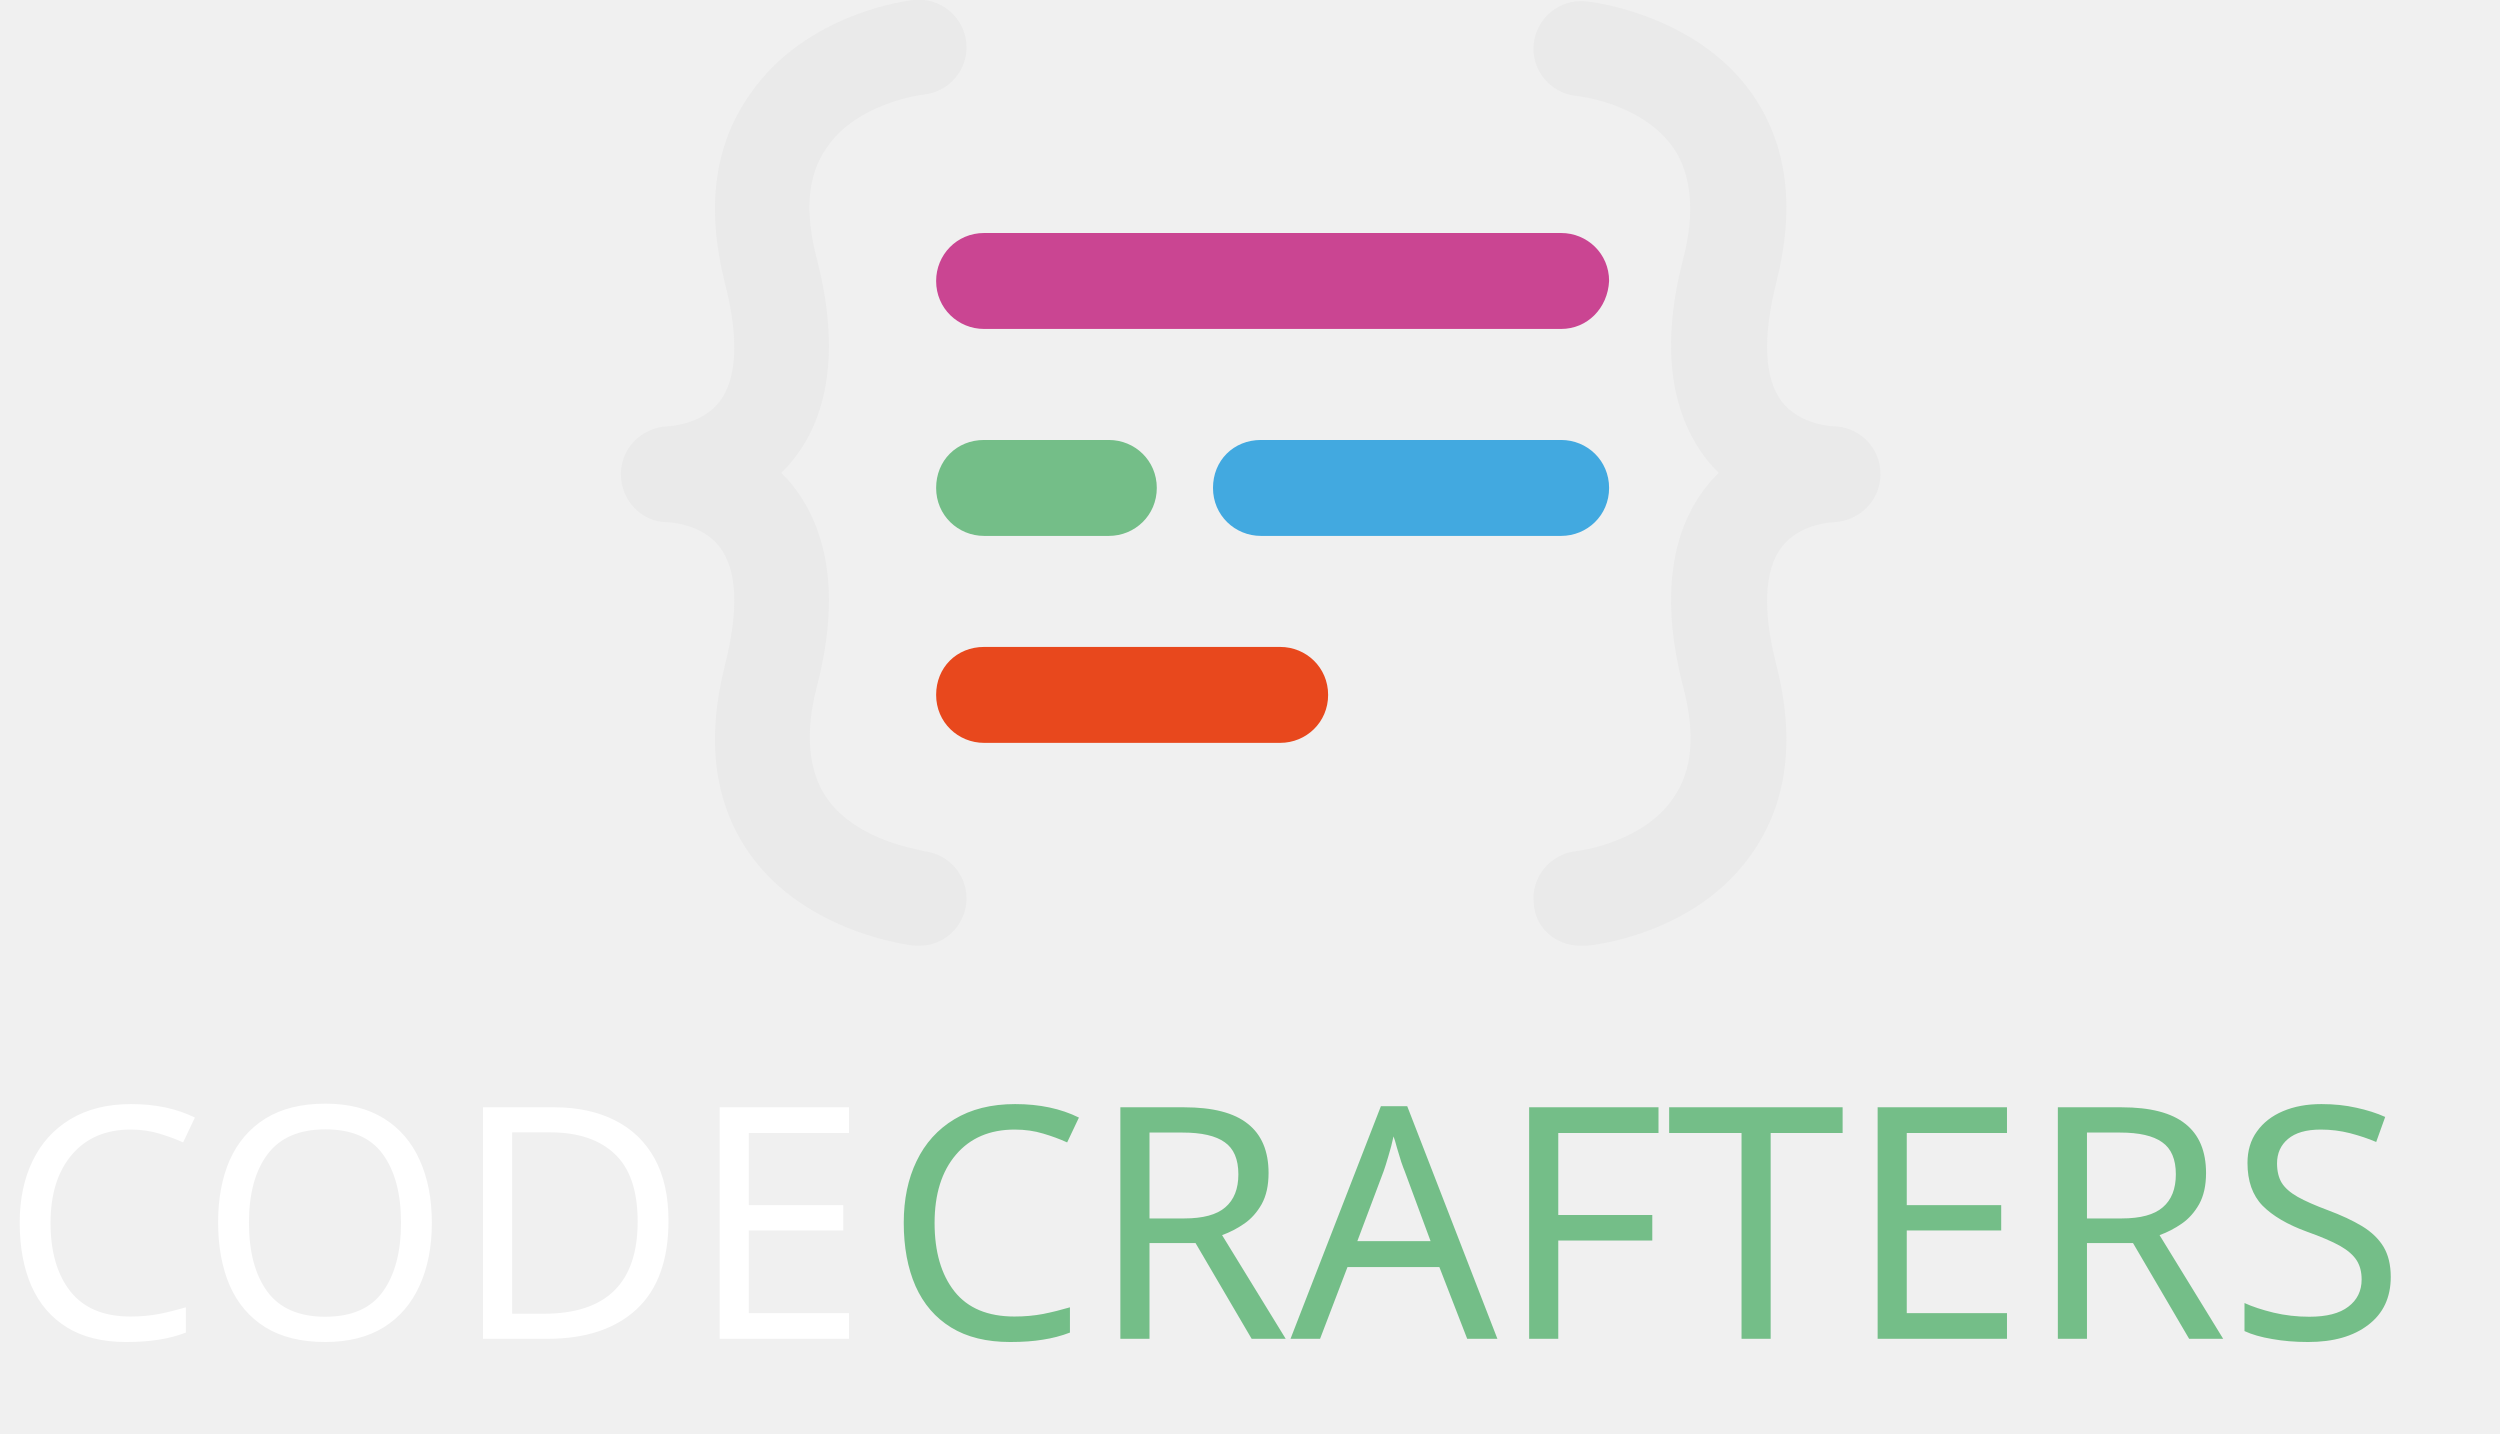
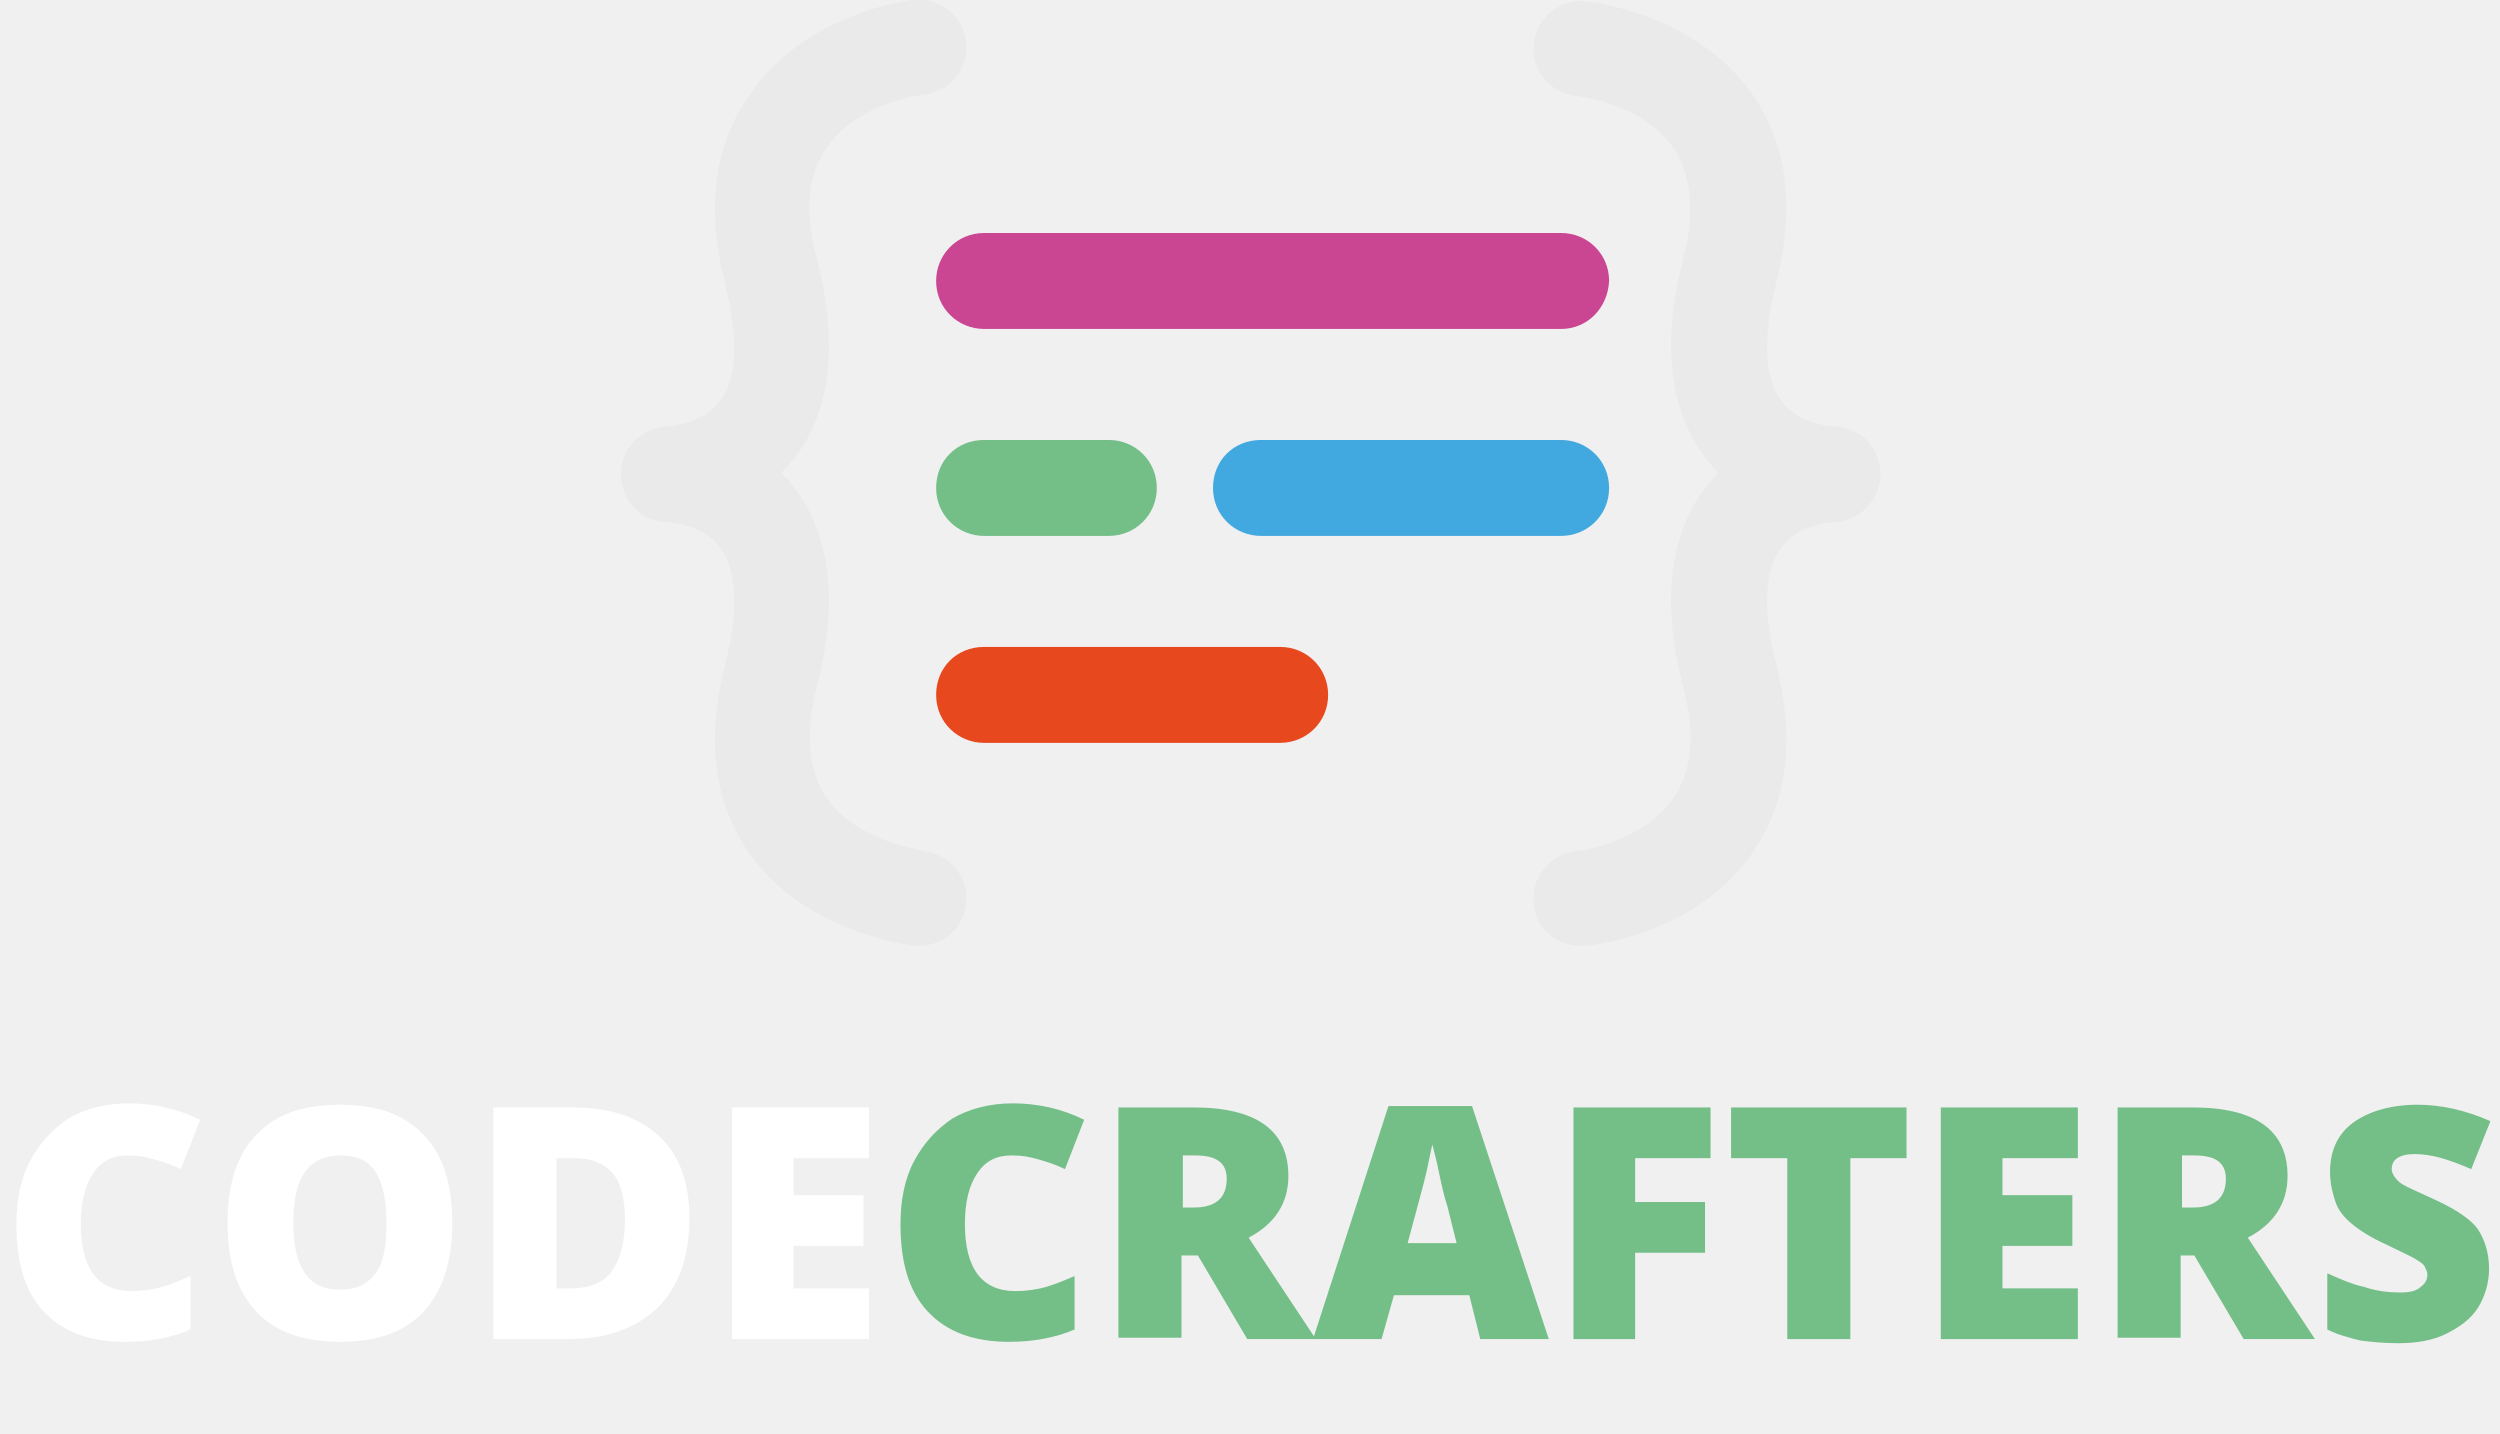
<svg xmlns="http://www.w3.org/2000/svg" version="1.1" id="Capa_1" x="0px" y="0px" viewBox="0 0 182.4 104.6" style="enable-background:new 0 0 182.4 104.6;" xml:space="preserve">
  <style type="text/css">
	.st0{fill:#EAEAEA;}
	.st1{fill:#CA4592;}
	.st2{fill:#74BE88;}
	.st3{fill:#42A9E0;}
	.st4{fill:#E8481D;}
- 	.st5{fill:#FFFFFF;}
- 	.st6{font-family:'OpenSans-Extrabold';}
- 	.st7{font-size:23.65px;}
+ 	.st5{enable-background:new    ;}
+ 	.st6{fill:#FFFFFF;}
</style>
  <g>
    <g>
-       <path class="st0" d="M115.3,69c-1.8,0-3.3-1.3-3.4-3.1c-0.2-1.9,1.2-3.6,3.1-3.8c0.1,0,4.9-0.6,7.1-3.9c1.4-2,1.6-4.7,0.7-8.1    c-1.6-6.2-1-11.2,1.7-14.6c0.3-0.4,0.6-0.7,0.9-1c-0.3-0.3-0.6-0.6-0.9-1c-2.7-3.5-3.3-8.4-1.7-14.6c0.9-3.4,0.6-6.2-0.7-8.1    c-2.3-3.3-7-3.8-7.1-3.8c-1.9-0.2-3.3-1.9-3.1-3.8s1.9-3.3,3.8-3.1c0.3,0,8,0.9,12.1,6.7c2.6,3.7,3.2,8.3,1.8,13.8    c-1,4-0.9,7,0.4,8.7c1.3,1.7,3.7,1.8,3.7,1.8c1.9,0,3.5,1.5,3.5,3.5c0,1.9-1.5,3.4-3.4,3.5c-0.1,0-2.5,0.1-3.8,1.8    c-1.3,1.7-1.4,4.7-0.4,8.6c1.4,5.5,0.8,10.1-1.8,13.8c-4.1,5.9-11.7,6.7-12.1,6.7C115.6,69,115.5,69,115.3,69z M133.7,38L133.7,38    L133.7,38z" />
-       <path class="st0" d="M67.1,69c-0.1,0-0.2,0-0.3,0c-0.3,0-8-0.9-12.1-6.7c-2.6-3.7-3.2-8.3-1.8-13.8c1-4,0.9-6.9-0.4-8.6    c-1.3-1.7-3.7-1.8-3.8-1.8c-1.9,0-3.4-1.6-3.4-3.5c0-1.9,1.5-3.4,3.4-3.5c0.1,0,2.5-0.1,3.8-1.8c1.3-1.7,1.4-4.7,0.4-8.6    c-1.4-5.5-0.8-10.1,1.8-13.8C58.8,0.9,66.4,0,66.7,0c1.9-0.2,3.6,1.2,3.8,3.1c0.2,1.9-1.2,3.6-3.1,3.8c-0.1,0-4.9,0.6-7.1,3.9    c-1.4,2-1.6,4.7-0.7,8.1c1.6,6.2,1,11.2-1.7,14.6c-0.3,0.4-0.6,0.7-0.9,1c0.3,0.3,0.6,0.6,0.9,1c2.7,3.5,3.3,8.4,1.7,14.6    c-0.9,3.4-0.6,6.2,0.7,8.1c2.3,3.3,7.1,3.8,7.1,3.9c1.9,0.2,3.3,1.9,3.1,3.8C70.3,67.7,68.8,69,67.1,69z M48.7,38L48.7,38L48.7,38    z" />
+       <path class="st0" d="M115.3,69c-1.8,0-3.3-1.3-3.4-3.1c-0.2-1.9,1.2-3.6,3.1-3.8c0.1,0,4.9-0.6,7.1-3.9c1.4-2,1.6-4.7,0.7-8.1    c-1.6-6.2-1-11.2,1.7-14.6c0.3-0.4,0.6-0.7,0.9-1c-0.3-0.3-0.6-0.6-0.9-1c-2.7-3.5-3.3-8.4-1.7-14.6c0.9-3.4,0.6-6.2-0.7-8.1    c-2.3-3.3-7-3.8-7.1-3.8c-1.9-0.2-3.3-1.9-3.1-3.8s1.9-3.3,3.8-3.1c0.3,0,8,0.9,12.1,6.7c2.6,3.7,3.2,8.3,1.8,13.8    c-1,4-0.9,7,0.4,8.7c1.3,1.7,3.7,1.8,3.7,1.8c1.9,0,3.5,1.5,3.5,3.5c0,1.9-1.5,3.4-3.4,3.5c-0.1,0-2.5,0.1-3.8,1.8    s-1.4,4.7-0.4,8.6c1.4,5.5,0.8,10.1-1.8,13.8c-4.1,5.9-11.7,6.7-12.1,6.7C115.6,69,115.5,69,115.3,69z M133.7,38L133.7,38    L133.7,38z" />
+       <path class="st0" d="M67.1,69c-0.1,0-0.2,0-0.3,0c-0.3,0-8-0.9-12.1-6.7c-2.6-3.7-3.2-8.3-1.8-13.8c1-4,0.9-6.9-0.4-8.6    c-1.3-1.7-3.7-1.8-3.8-1.8c-1.9,0-3.4-1.6-3.4-3.5s1.5-3.4,3.4-3.5c0.1,0,2.5-0.1,3.8-1.8c1.3-1.7,1.4-4.7,0.4-8.6    c-1.4-5.5-0.8-10.1,1.8-13.8c4.1-6,11.7-6.9,12-6.9c1.9-0.2,3.6,1.2,3.8,3.1c0.2,1.9-1.2,3.6-3.1,3.8c-0.1,0-4.9,0.6-7.1,3.9    c-1.4,2-1.6,4.7-0.7,8.1c1.6,6.2,1,11.2-1.7,14.6c-0.3,0.4-0.6,0.7-0.9,1c0.3,0.3,0.6,0.6,0.9,1c2.7,3.5,3.3,8.4,1.7,14.6    c-0.9,3.4-0.6,6.2,0.7,8.1c2.3,3.3,7.1,3.8,7.1,3.9c1.9,0.2,3.3,1.9,3.1,3.8C70.3,67.7,68.8,69,67.1,69z M48.7,38L48.7,38L48.7,38    z" />
      <path class="st1" d="M113.9,24H71.8c-1.9,0-3.5-1.5-3.5-3.5c0-1.9,1.5-3.5,3.5-3.5h42.1c1.9,0,3.5,1.5,3.5,3.5    C117.3,22.5,115.8,24,113.9,24z" />
      <path class="st2" d="M80.9,39.1h-9.1c-1.9,0-3.5-1.5-3.5-3.5s1.5-3.5,3.5-3.5h9.1c1.9,0,3.5,1.5,3.5,3.5S82.8,39.1,80.9,39.1z" />
      <path class="st3" d="M113.9,39.1H92c-1.9,0-3.5-1.5-3.5-3.5s1.5-3.5,3.5-3.5h21.9c1.9,0,3.5,1.5,3.5,3.5S115.8,39.1,113.9,39.1z" />
      <path class="st4" d="M93.4,54.2H71.8c-1.9,0-3.5-1.5-3.5-3.5s1.5-3.5,3.5-3.5h21.6c1.9,0,3.5,1.5,3.5,3.5S95.3,54.2,93.4,54.2z" />
    </g>
-     <text transform="matrix(1 0 0 1 -1.220703e-04 97.6788)">
-       <tspan x="0" y="0" class="st5 st6 st7">CODE</tspan>
-       <tspan x="64.5" y="0" class="st2 st6 st7">CRAFTERS</tspan>
-     </text>
+     <g class="st5">
+       <path class="st6" d="M9.3,84.3c-1.1,0-1.9,0.4-2.5,1.3c-0.6,0.9-0.9,2.1-0.9,3.7c0,3.2,1.2,4.9,3.7,4.9c0.7,0,1.5-0.1,2.2-0.3    s1.4-0.5,2.1-0.8V97c-1.4,0.6-3,0.9-4.8,0.9c-2.5,0-4.5-0.7-5.9-2.2c-1.4-1.5-2-3.6-2-6.4c0-1.7,0.3-3.3,1-4.6s1.6-2.3,2.8-3.1    c1.2-0.7,2.7-1.1,4.4-1.1c1.8,0,3.6,0.4,5.2,1.2l-1.4,3.6c-0.6-0.3-1.2-0.5-1.9-0.7S10.1,84.3,9.3,84.3z" />
+       <path class="st6" d="M33,89.2c0,2.8-0.7,5-2.1,6.5c-1.4,1.5-3.4,2.2-6.1,2.2c-2.6,0-4.7-0.7-6.1-2.2c-1.4-1.5-2.1-3.6-2.1-6.5    c0-2.8,0.7-5,2.1-6.4c1.4-1.5,3.4-2.2,6.1-2.2c2.7,0,4.7,0.7,6.1,2.2C32.3,84.2,33,86.4,33,89.2z M21.4,89.2    c0,3.3,1.1,4.9,3.4,4.9c1.2,0,2-0.4,2.6-1.2c0.6-0.8,0.8-2,0.8-3.7c0-1.7-0.3-2.9-0.8-3.7s-1.4-1.2-2.5-1.2    C22.5,84.3,21.4,85.9,21.4,89.2z" />
+       <path class="st6" d="M50.3,88.9c0,2.8-0.8,5-2.3,6.5c-1.6,1.5-3.7,2.3-6.5,2.3H36V80.8h5.8c2.7,0,4.8,0.7,6.3,2.1    S50.3,86.3,50.3,88.9z M45.6,89c0-1.5-0.3-2.7-0.9-3.4c-0.6-0.7-1.5-1.1-2.8-1.1h-1.3v9.5h1c1.4,0,2.4-0.4,3-1.2    S45.6,90.7,45.6,89z" />
+       <path class="st6" d="M63.4,97.7h-10V80.8h10v3.7h-5.5v2.7H63v3.7h-5.1V94h5.5V97.7z" />
+     </g>
+     <g class="st5">
+       <path class="st2" d="M73.8,84.3c-1.1,0-1.9,0.4-2.5,1.3c-0.6,0.9-0.9,2.1-0.9,3.7c0,3.2,1.2,4.9,3.7,4.9c0.7,0,1.5-0.1,2.2-0.3    s1.4-0.5,2.1-0.8V97c-1.4,0.6-3,0.9-4.8,0.9c-2.5,0-4.5-0.7-5.9-2.2c-1.4-1.5-2-3.6-2-6.4c0-1.7,0.3-3.3,1-4.6s1.6-2.3,2.8-3.1    c1.2-0.7,2.7-1.1,4.4-1.1c1.8,0,3.6,0.4,5.2,1.2l-1.4,3.6c-0.6-0.3-1.2-0.5-1.9-0.7S74.6,84.3,73.8,84.3z" />
+       <path class="st2" d="M86.2,91.5v6.1h-4.6V80.8h5.5c4.6,0,6.9,1.7,6.9,5c0,2-1,3.5-2.9,4.5l4.9,7.4H91l-3.6-6.1H86.2z M86.2,88.1    h0.9c1.6,0,2.4-0.7,2.4-2.1c0-1.2-0.8-1.7-2.3-1.7h-0.9V88.1z" />
+       <path class="st2" d="M108,97.7l-0.8-3.2h-5.5l-0.9,3.2h-5l5.5-17h6.1l5.6,17H108z M106.3,90.8l-0.7-2.8c-0.2-0.6-0.4-1.4-0.6-2.4    s-0.4-1.7-0.5-2.1c-0.1,0.4-0.2,1-0.4,1.9c-0.2,0.9-0.7,2.7-1.4,5.3H106.3z" />
+       <path class="st2" d="M119.3,97.7h-4.5V80.8h10v3.7h-5.5v3.2h5.1v3.7h-5.1V97.7z" />
+       <path class="st2" d="M135,97.7h-4.6V84.5h-4.1v-3.7h12.8v3.7H135V97.7z" />
+       <path class="st2" d="M151.6,97.7h-10V80.8h10v3.7h-5.5v2.7h5.1v3.7h-5.1V94h5.5V97.7z" />
+       <path class="st2" d="M159.1,91.5v6.1h-4.6V80.8h5.5c4.6,0,6.9,1.7,6.9,5c0,2-1,3.5-2.9,4.5l4.9,7.4h-5.2l-3.6-6.1H159.1z     M159.1,88.1h0.9c1.6,0,2.4-0.7,2.4-2.1c0-1.2-0.8-1.7-2.3-1.7h-0.9V88.1z" />
+       <path class="st2" d="M181.6,92.6c0,1-0.3,2-0.8,2.8c-0.5,0.8-1.3,1.4-2.3,1.9s-2.2,0.7-3.5,0.7c-1.1,0-2.1-0.1-2.8-0.2    c-0.8-0.2-1.6-0.4-2.4-0.8v-4.1c0.9,0.4,1.8,0.8,2.7,1c0.9,0.3,1.8,0.4,2.6,0.4c0.7,0,1.2-0.1,1.5-0.4c0.3-0.2,0.5-0.5,0.5-0.9    c0-0.2-0.1-0.4-0.2-0.6s-0.3-0.3-0.6-0.5c-0.3-0.2-1-0.5-2.2-1.1c-1.1-0.5-1.9-1-2.5-1.5c-0.6-0.5-1-1-1.2-1.6s-0.4-1.3-0.4-2.2    c0-1.6,0.6-2.8,1.7-3.6s2.7-1.3,4.7-1.3c1.7,0,3.5,0.4,5.3,1.2l-1.4,3.5c-1.6-0.7-2.9-1.1-4.1-1.1c-0.6,0-1,0.1-1.3,0.3    c-0.3,0.2-0.4,0.5-0.4,0.8c0,0.3,0.2,0.6,0.5,0.9s1.3,0.7,2.8,1.4c1.5,0.7,2.5,1.4,3,2.1C181.3,90.5,181.6,91.4,181.6,92.6z" />
+     </g>
  </g>
</svg>
